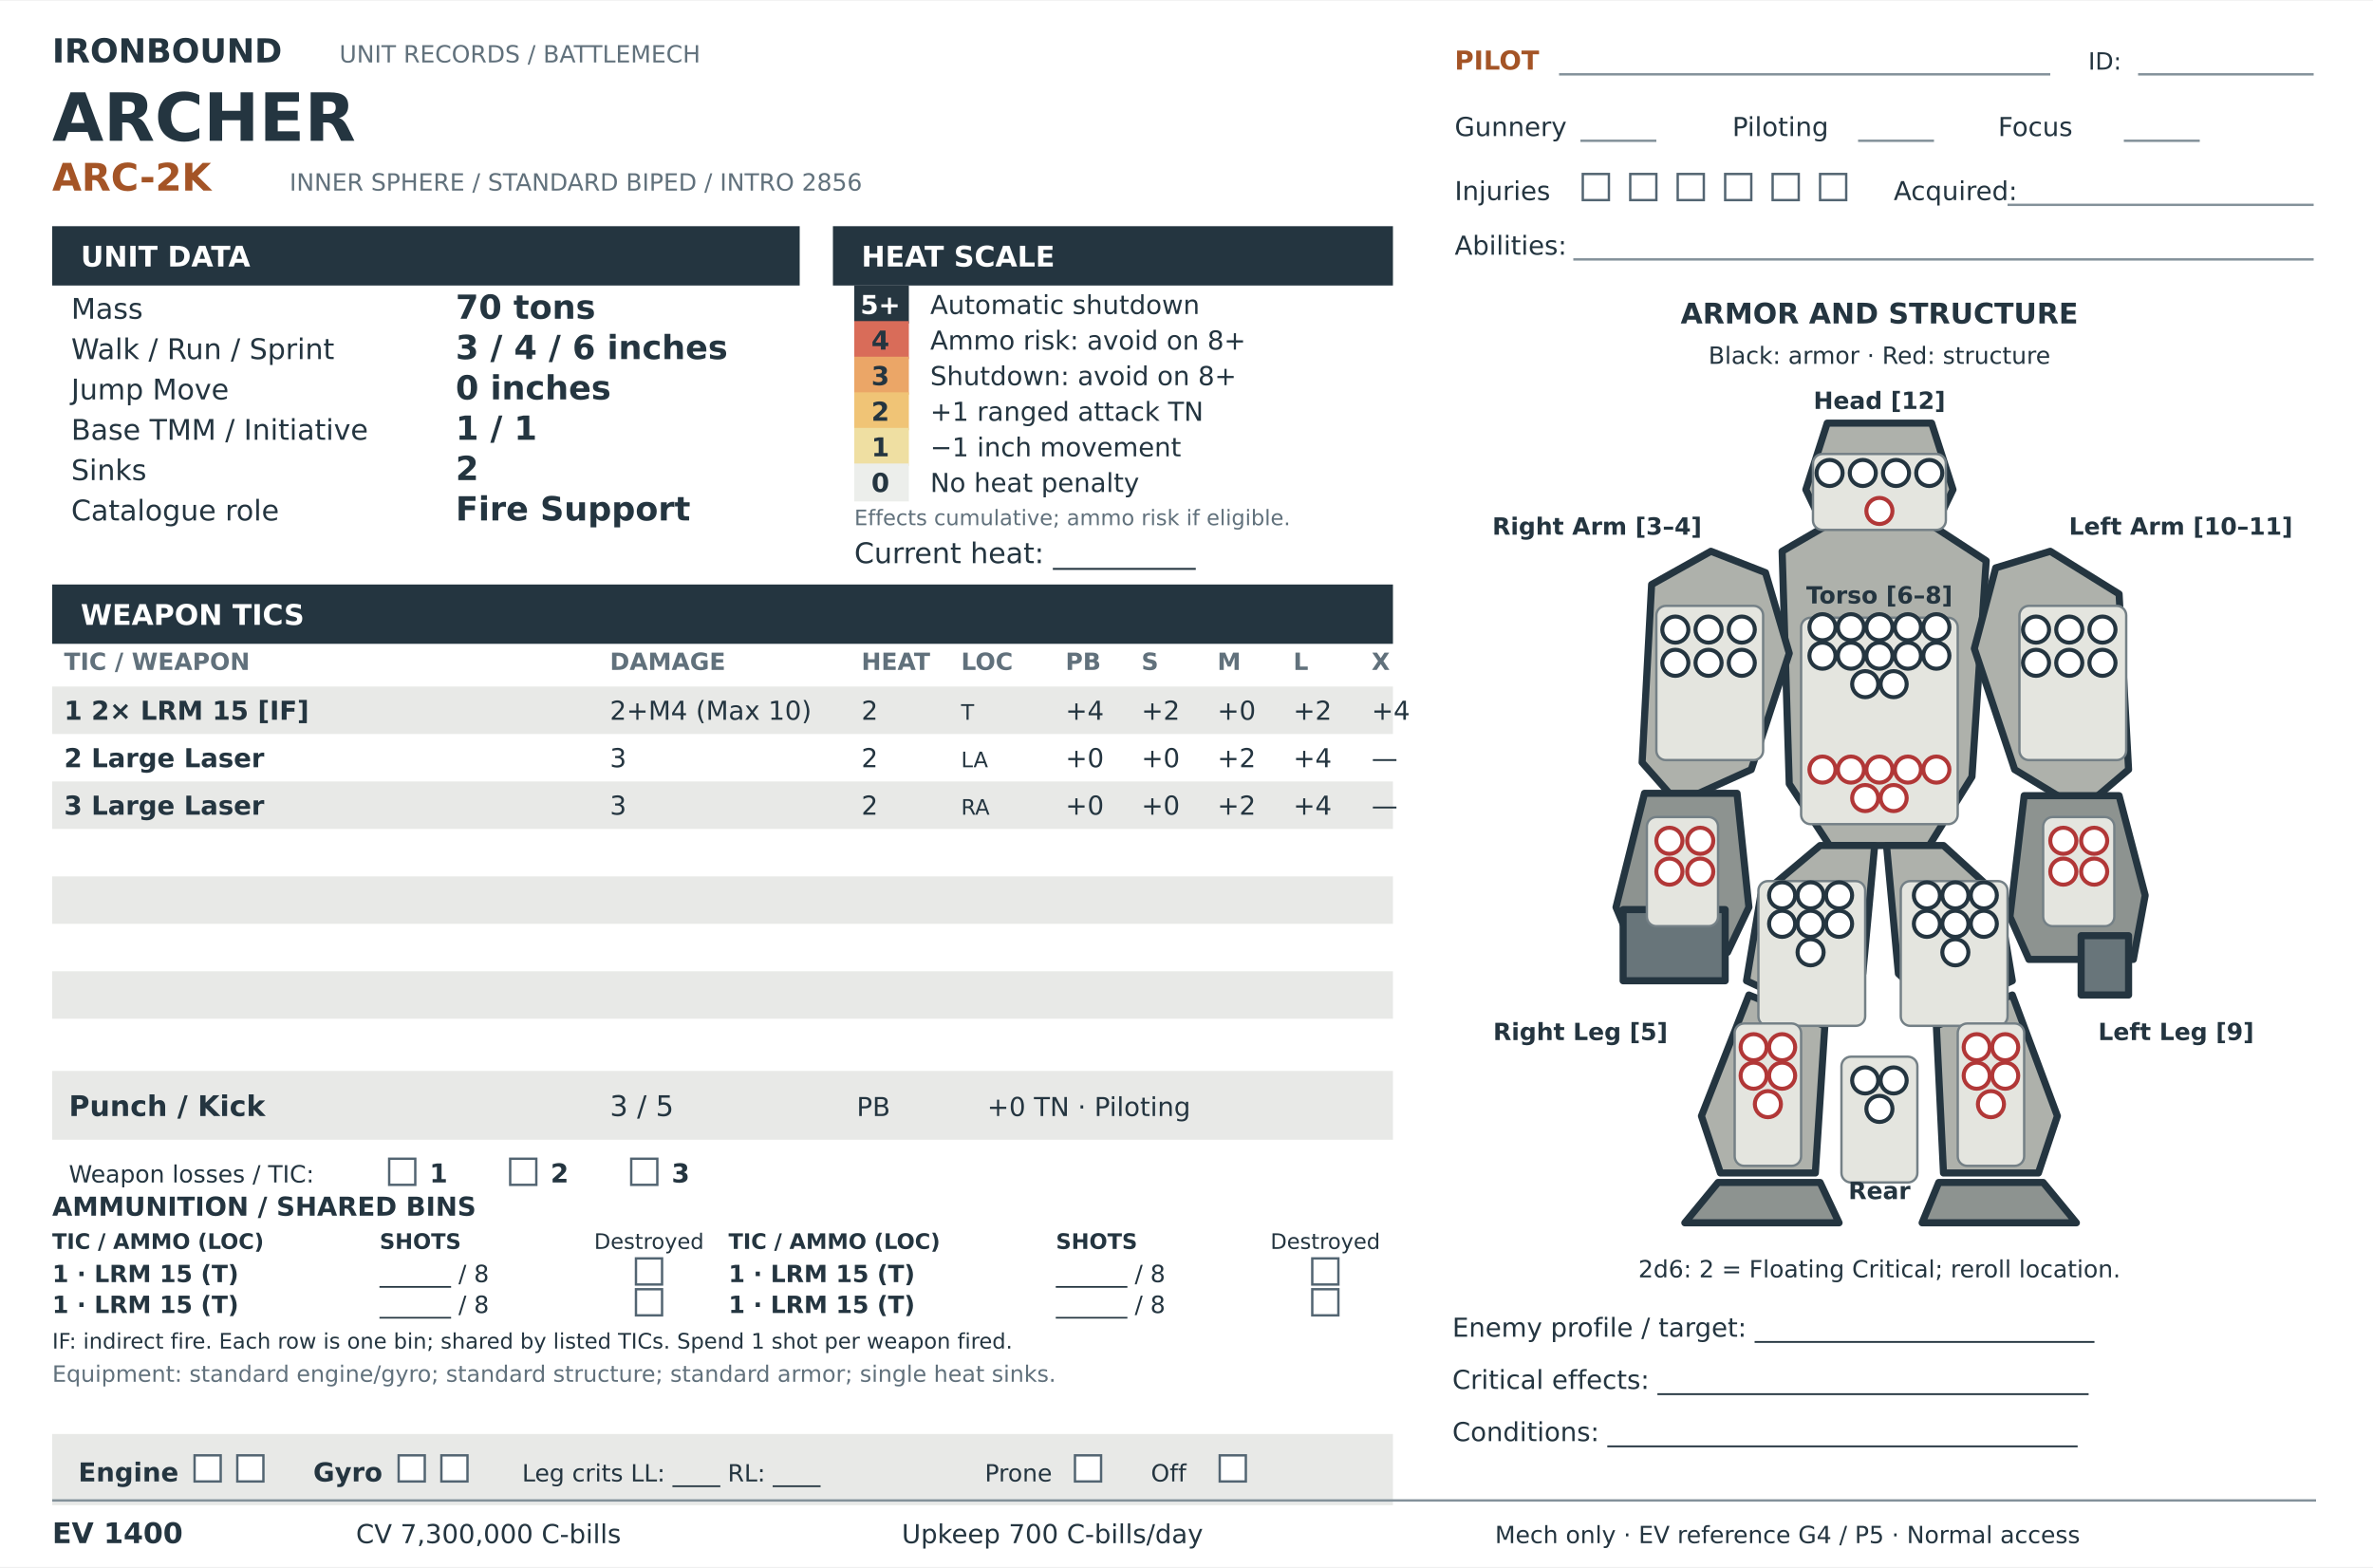
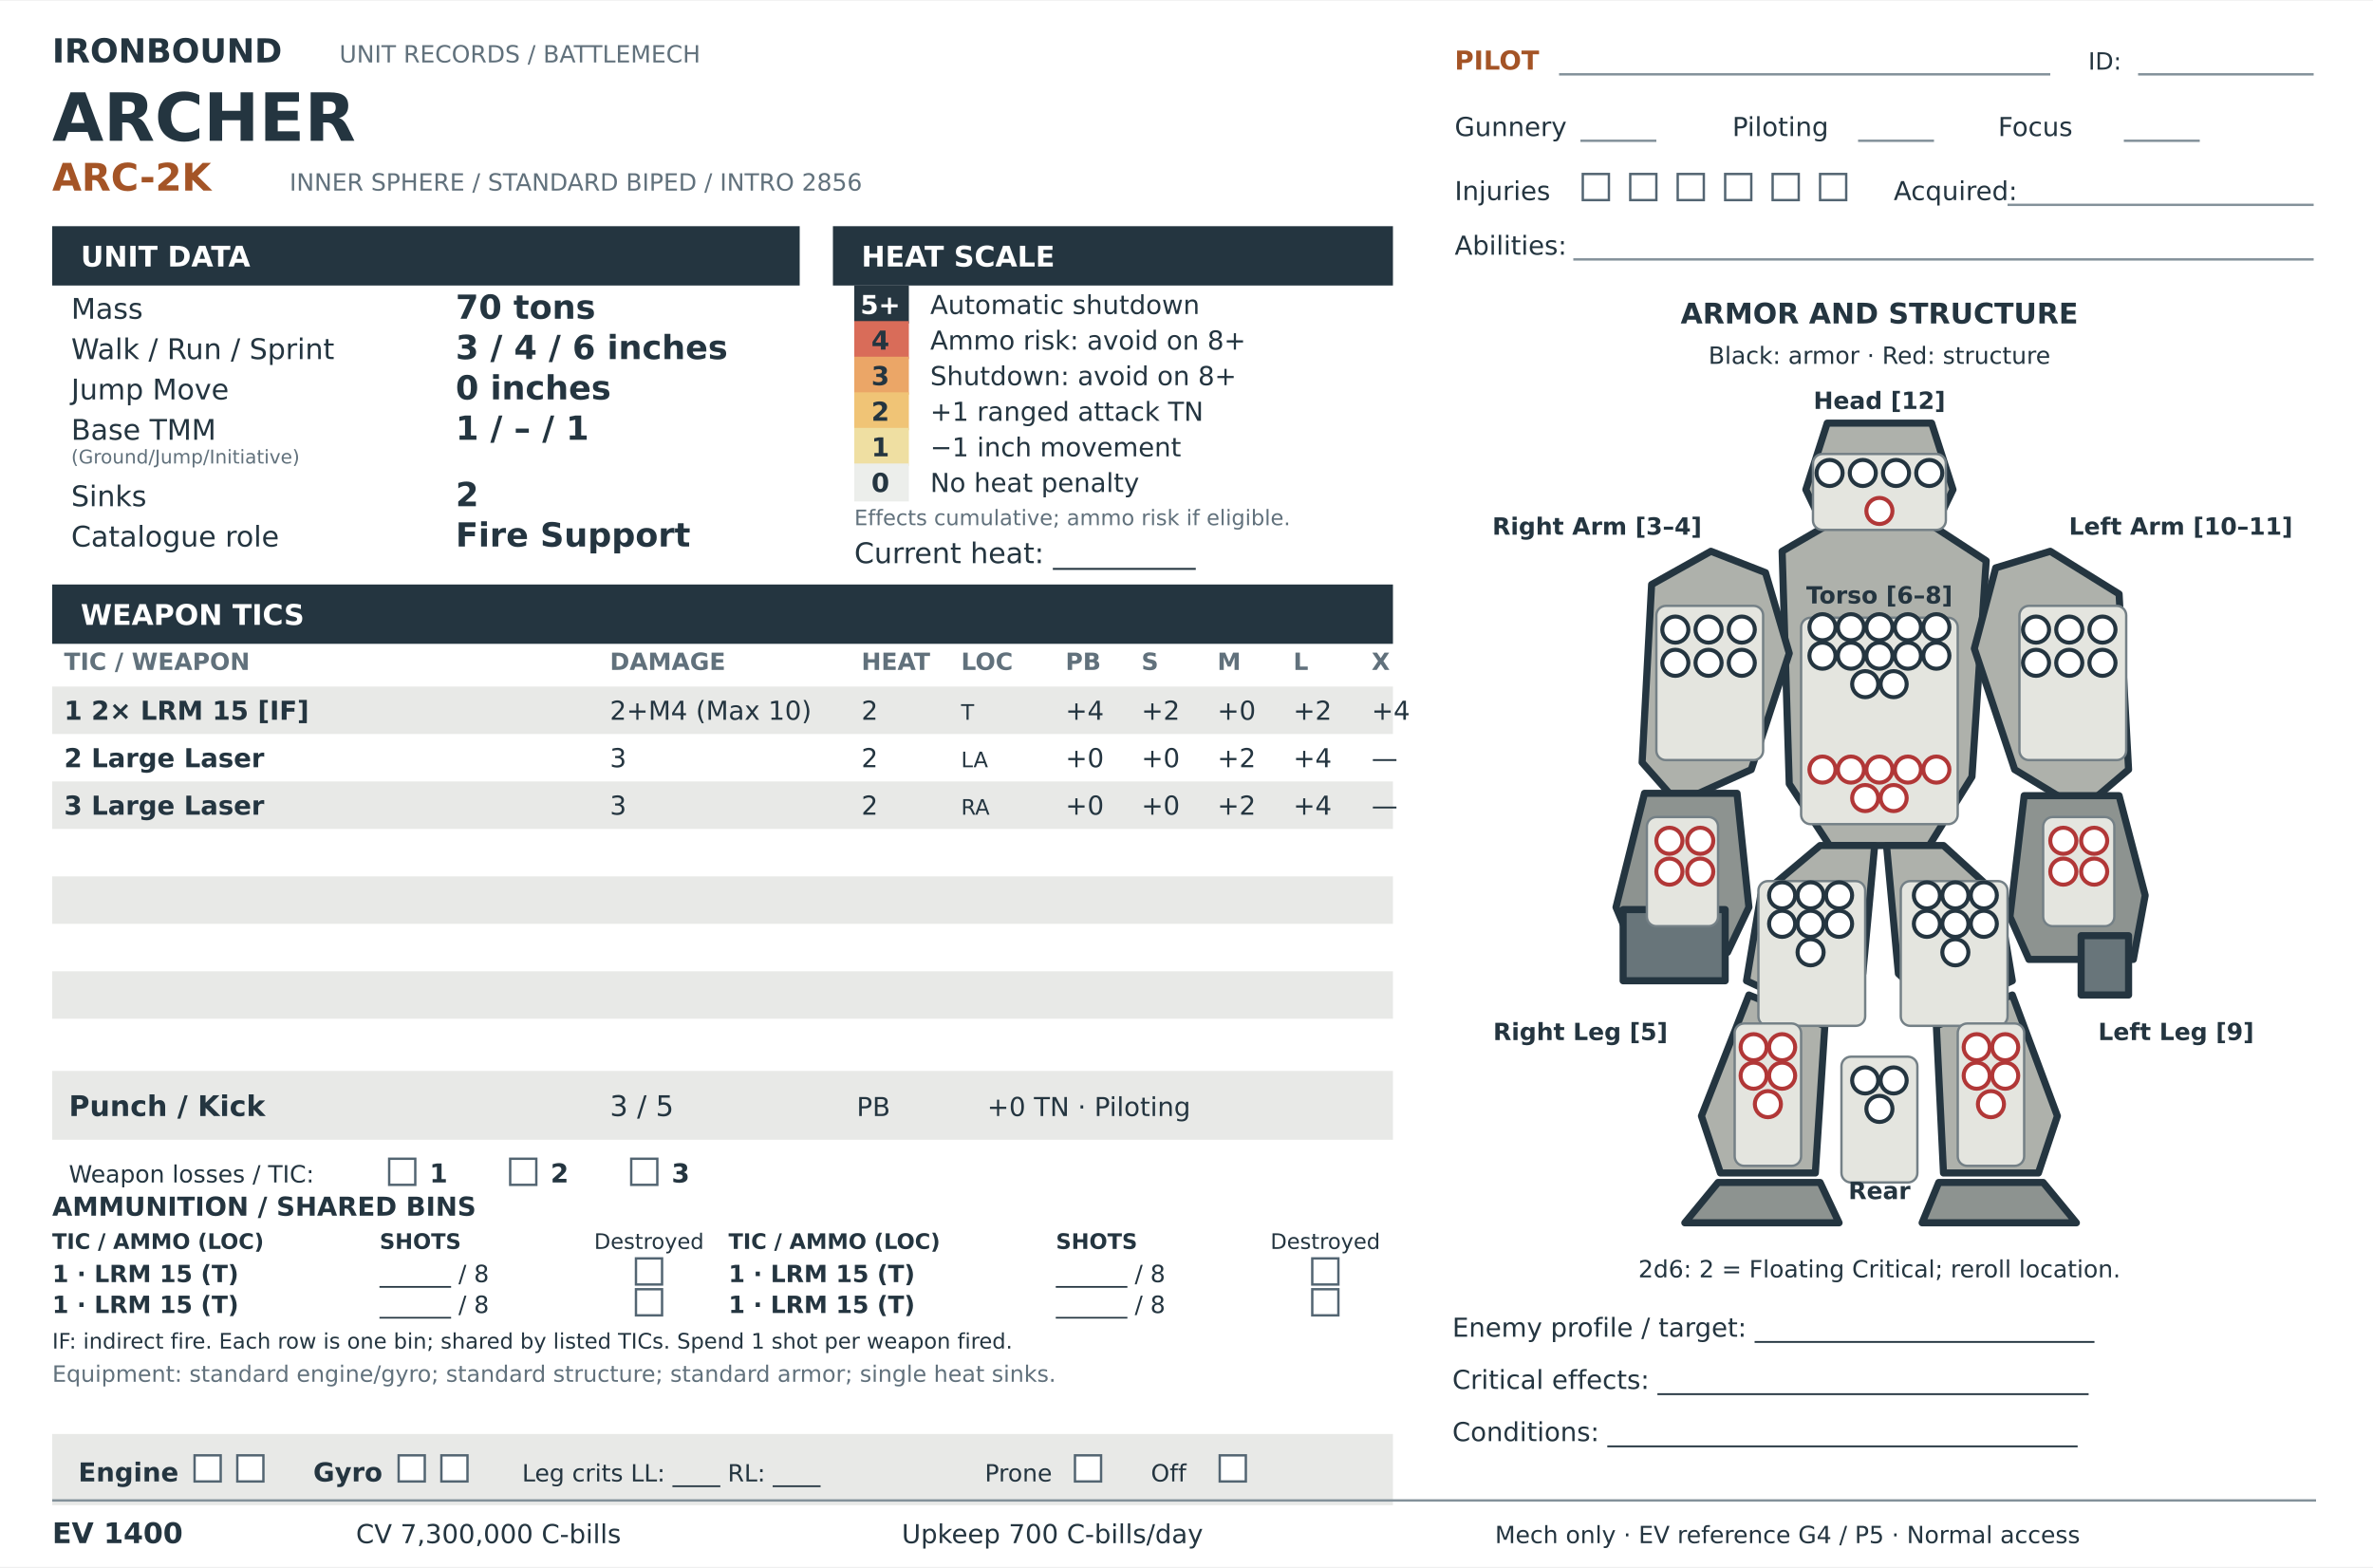
<svg xmlns="http://www.w3.org/2000/svg" width="277mm" height="183mm" viewBox="0 0 1000 660" role="img" aria-labelledby="title desc">
  <g font-family="Arial, Helvetica, sans-serif">
    <rect x="0" y="0" width="1000" height="660" rx="0" fill="#fff" stroke="none" />
    <text x="22" y="26" font-family="DejaVu Sans, Arial, sans-serif" font-size="14" font-weight="bold" fill="#243540" text-anchor="start">IRONBOUND</text>
    <text x="143" y="26" font-family="DejaVu Sans, Arial, sans-serif" font-size="10" fill="#61717c" text-anchor="start">UNIT RECORDS / BATTLEMECH</text>
    <text x="22" y="59" font-family="DejaVu Sans, Arial, sans-serif" font-size="28" font-weight="bold" fill="#243540" text-anchor="start">ARCHER</text>
    <text x="22" y="80" font-family="DejaVu Sans, Arial, sans-serif" font-size="16" font-weight="bold" fill="#a45426" text-anchor="start">ARC-2K</text>
    <text x="122" y="80" font-family="DejaVu Sans, Arial, sans-serif" font-size="10" fill="#61717c" text-anchor="start">INNER SPHERE / STANDARD BIPED / INTRO 2856</text>
    <text x="613" y="29" font-family="DejaVu Sans, Arial, sans-serif" font-size="11" font-weight="bold" fill="#a45426" text-anchor="start">PILOT</text>
    <path d="M657 31H864" fill="none" stroke="#83919a" />
    <text x="880" y="29" font-family="DejaVu Sans, Arial, sans-serif" font-size="10" fill="#243540" text-anchor="start">ID:</text>
    <path d="M901 31H975" fill="none" stroke="#83919a" />
    <text x="613" y="57" font-family="DejaVu Sans, Arial, sans-serif" font-size="11" fill="#243540" text-anchor="start">Gunnery</text>
    <path d="M666 59H698" fill="none" stroke="#83919a" />
    <text x="730" y="57" font-family="DejaVu Sans, Arial, sans-serif" font-size="11" fill="#243540" text-anchor="start">Piloting</text>
    <path d="M783 59H815" fill="none" stroke="#83919a" />
    <text x="842" y="57" font-family="DejaVu Sans, Arial, sans-serif" font-size="11" fill="#243540" text-anchor="start">Focus</text>
    <path d="M895 59H927" fill="none" stroke="#83919a" />
    <text x="613" y="84" font-family="DejaVu Sans, Arial, sans-serif" font-size="11" fill="#243540" text-anchor="start">Injuries</text>
    <rect x="667" y="73" width="11" height="11" rx="0" fill="#fff" stroke="#536572" />
    <rect x="687" y="73" width="11" height="11" rx="0" fill="#fff" stroke="#536572" />
    <rect x="707" y="73" width="11" height="11" rx="0" fill="#fff" stroke="#536572" />
    <rect x="727" y="73" width="11" height="11" rx="0" fill="#fff" stroke="#536572" />
    <rect x="747" y="73" width="11" height="11" rx="0" fill="#fff" stroke="#536572" />
    <rect x="767" y="73" width="11" height="11" rx="0" fill="#fff" stroke="#536572" />
    <text x="798" y="84" font-family="DejaVu Sans, Arial, sans-serif" font-size="11" fill="#243540" text-anchor="start">Acquired:</text>
    <path d="M846 86H975" fill="none" stroke="#83919a" />
    <text x="613" y="107" font-family="DejaVu Sans, Arial, sans-serif" font-size="11" fill="#243540" text-anchor="start">Abilities:</text>
    <path d="M663 109H975" fill="none" stroke="#83919a" />
    <rect x="22" y="95" width="315" height="25" rx="0" fill="#243540" stroke="none" />
    <text x="34" y="112" font-family="DejaVu Sans, Arial, sans-serif" font-size="12" font-weight="bold" fill="#fff" text-anchor="start">UNIT DATA</text>
    <rect x="351" y="95" width="236" height="25" rx="0" fill="#243540" stroke="none" />
    <text x="363" y="112" font-family="DejaVu Sans, Arial, sans-serif" font-size="12" font-weight="bold" fill="#fff" text-anchor="start">HEAT SCALE</text>
    <text x="30" y="134" font-family="DejaVu Sans, Arial, sans-serif" font-size="12" fill="#243540" text-anchor="start">Mass</text>
    <text x="192" y="134" font-family="DejaVu Sans, Arial, sans-serif" font-size="14" font-weight="bold" fill="#243540" text-anchor="start">70 tons</text>
    <text x="30" y="151" font-family="DejaVu Sans, Arial, sans-serif" font-size="12" fill="#243540" text-anchor="start">Walk / Run / Sprint</text>
    <text x="192" y="151" font-family="DejaVu Sans, Arial, sans-serif" font-size="14" font-weight="bold" fill="#243540" text-anchor="start">3 / 4 / 6 inches</text>
    <text x="30" y="168" font-family="DejaVu Sans, Arial, sans-serif" font-size="12" fill="#243540" text-anchor="start">Jump Move</text>
    <text x="192" y="168" font-family="DejaVu Sans, Arial, sans-serif" font-size="14" font-weight="bold" fill="#243540" text-anchor="start">0 inches</text>
-     <text x="30" y="185" font-family="DejaVu Sans, Arial, sans-serif" font-size="12" fill="#243540" text-anchor="start">Base TMM / Initiative</text>
-     <text x="192" y="185" font-family="DejaVu Sans, Arial, sans-serif" font-size="14" font-weight="bold" fill="#243540" text-anchor="start">1 / 1</text>
-     <text x="30" y="202" font-family="DejaVu Sans, Arial, sans-serif" font-size="12" fill="#243540" text-anchor="start">Sinks</text>
-     <text x="192" y="202" font-family="DejaVu Sans, Arial, sans-serif" font-size="14" font-weight="bold" fill="#243540" text-anchor="start">2</text>
-     <text x="30" y="219" font-family="DejaVu Sans, Arial, sans-serif" font-size="12" fill="#243540" text-anchor="start">Catalogue role</text>
-     <text x="192" y="219" font-family="DejaVu Sans, Arial, sans-serif" font-size="14" font-weight="bold" fill="#243540" text-anchor="start">Fire Support</text>
+     <text x="30" y="185" font-family="DejaVu Sans, Arial, sans-serif" font-size="12" fill="#243540" text-anchor="start">Base TMM</text>
+     <text x="30" y="195" font-family="DejaVu Sans, Arial, sans-serif" font-size="8" fill="#61717c" text-anchor="start">(Ground/Jump/Initiative)</text>
+     <text x="192" y="185" font-family="DejaVu Sans, Arial, sans-serif" font-size="14" font-weight="bold" fill="#243540" text-anchor="start">1 / – / 1</text>
+     <text x="30" y="213" font-family="DejaVu Sans, Arial, sans-serif" font-size="12" fill="#243540" text-anchor="start">Sinks</text>
+     <text x="192" y="213" font-family="DejaVu Sans, Arial, sans-serif" font-size="14" font-weight="bold" fill="#243540" text-anchor="start">2</text>
+     <text x="30" y="230" font-family="DejaVu Sans, Arial, sans-serif" font-size="12" fill="#243540" text-anchor="start">Catalogue role</text>
+     <text x="192" y="230" font-family="DejaVu Sans, Arial, sans-serif" font-size="14" font-weight="bold" fill="#243540" text-anchor="start">Fire Support</text>
    <rect x="360" y="120" width="23" height="16" rx="0" fill="#263640" stroke="none" />
    <text x="371" y="132" font-family="DejaVu Sans, Arial, sans-serif" font-size="11" font-weight="bold" fill="#fff" text-anchor="middle">5+</text>
    <text x="392" y="132" font-family="DejaVu Sans, Arial, sans-serif" font-size="11" fill="#243540" text-anchor="start">Automatic shutdown</text>
    <rect x="360" y="135" width="23" height="16" rx="0" fill="#d96c59" stroke="none" />
    <text x="371" y="147" font-family="DejaVu Sans, Arial, sans-serif" font-size="11" font-weight="bold" fill="#243540" text-anchor="middle">4</text>
    <text x="392" y="147" font-family="DejaVu Sans, Arial, sans-serif" font-size="11" fill="#243540" text-anchor="start">Ammo risk: avoid on 8+</text>
    <rect x="360" y="150" width="23" height="16" rx="0" fill="#eba667" stroke="none" />
    <text x="371" y="162" font-family="DejaVu Sans, Arial, sans-serif" font-size="11" font-weight="bold" fill="#243540" text-anchor="middle">3</text>
    <text x="392" y="162" font-family="DejaVu Sans, Arial, sans-serif" font-size="11" fill="#243540" text-anchor="start">Shutdown: avoid on 8+</text>
    <rect x="360" y="165" width="23" height="16" rx="0" fill="#f0c476" stroke="none" />
    <text x="371" y="177" font-family="DejaVu Sans, Arial, sans-serif" font-size="11" font-weight="bold" fill="#243540" text-anchor="middle">2</text>
    <text x="392" y="177" font-family="DejaVu Sans, Arial, sans-serif" font-size="11" fill="#243540" text-anchor="start">+1 ranged attack TN</text>
    <rect x="360" y="180" width="23" height="16" rx="0" fill="#efdfa2" stroke="none" />
    <text x="371" y="192" font-family="DejaVu Sans, Arial, sans-serif" font-size="11" font-weight="bold" fill="#243540" text-anchor="middle">1</text>
    <text x="392" y="192" font-family="DejaVu Sans, Arial, sans-serif" font-size="11" fill="#243540" text-anchor="start">−1 inch movement</text>
    <rect x="360" y="195" width="23" height="16" rx="0" fill="#eceeeb" stroke="none" />
    <text x="371" y="207" font-family="DejaVu Sans, Arial, sans-serif" font-size="11" font-weight="bold" fill="#243540" text-anchor="middle">0</text>
    <text x="392" y="207" font-family="DejaVu Sans, Arial, sans-serif" font-size="11" fill="#243540" text-anchor="start">No heat penalty</text>
    <text x="360" y="221" font-family="DejaVu Sans, Arial, sans-serif" font-size="9" fill="#61717c" text-anchor="start">Effects cumulative; ammo risk if eligible.</text>
    <text x="360" y="237" font-family="DejaVu Sans, Arial, sans-serif" font-size="12" fill="#243540" text-anchor="start">Current heat: __________</text>
    <rect x="22" y="246" width="565" height="25" rx="0" fill="#243540" stroke="none" />
    <text x="34" y="263" font-family="DejaVu Sans, Arial, sans-serif" font-size="12" font-weight="bold" fill="#fff" text-anchor="start">WEAPON TICS</text>
    <text x="27" y="282" font-family="DejaVu Sans, Arial, sans-serif" font-size="10" font-weight="bold" fill="#61717c" text-anchor="start">TIC / WEAPON</text>
    <text x="257" y="282" font-family="DejaVu Sans, Arial, sans-serif" font-size="10" font-weight="bold" fill="#61717c" text-anchor="start">DAMAGE</text>
    <text x="363" y="282" font-family="DejaVu Sans, Arial, sans-serif" font-size="10" font-weight="bold" fill="#61717c" text-anchor="start">HEAT</text>
    <text x="405" y="282" font-family="DejaVu Sans, Arial, sans-serif" font-size="10" font-weight="bold" fill="#61717c" text-anchor="start">LOC</text>
    <text x="449" y="282" font-family="DejaVu Sans, Arial, sans-serif" font-size="10" font-weight="bold" fill="#61717c" text-anchor="start">PB</text>
    <text x="481" y="282" font-family="DejaVu Sans, Arial, sans-serif" font-size="10" font-weight="bold" fill="#61717c" text-anchor="start">S</text>
    <text x="513" y="282" font-family="DejaVu Sans, Arial, sans-serif" font-size="10" font-weight="bold" fill="#61717c" text-anchor="start">M</text>
    <text x="545" y="282" font-family="DejaVu Sans, Arial, sans-serif" font-size="10" font-weight="bold" fill="#61717c" text-anchor="start">L</text>
    <text x="578" y="282" font-family="DejaVu Sans, Arial, sans-serif" font-size="10" font-weight="bold" fill="#61717c" text-anchor="start">X</text>
    <rect x="22" y="289" width="565" height="20" rx="0" fill="#e8e9e7" stroke="none" />
    <text x="27" y="303" font-family="DejaVu Sans, Arial, sans-serif" font-size="11" fill="#243540" text-anchor="start" font-weight="bold">1  2× LRM 15 [IF]</text>
    <text x="257" y="303" font-family="DejaVu Sans, Arial, sans-serif" font-size="11" fill="#243540" text-anchor="start">2+M4 (Max 10)</text>
    <text x="363" y="303" font-family="DejaVu Sans, Arial, sans-serif" font-size="11" fill="#243540" text-anchor="start">2</text>
    <text x="405" y="303" font-family="DejaVu Sans, Arial, sans-serif" font-size="9" fill="#243540" text-anchor="start">T</text>
    <text x="449" y="303" font-family="DejaVu Sans, Arial, sans-serif" font-size="11" fill="#243540" text-anchor="start">+4</text>
    <text x="481" y="303" font-family="DejaVu Sans, Arial, sans-serif" font-size="11" fill="#243540" text-anchor="start">+2</text>
    <text x="513" y="303" font-family="DejaVu Sans, Arial, sans-serif" font-size="11" fill="#243540" text-anchor="start">+0</text>
    <text x="545" y="303" font-family="DejaVu Sans, Arial, sans-serif" font-size="11" fill="#243540" text-anchor="start">+2</text>
    <text x="578" y="303" font-family="DejaVu Sans, Arial, sans-serif" font-size="11" fill="#243540" text-anchor="start">+4</text>
    <text x="27" y="323" font-family="DejaVu Sans, Arial, sans-serif" font-size="11" fill="#243540" text-anchor="start" font-weight="bold">2  Large Laser</text>
    <text x="257" y="323" font-family="DejaVu Sans, Arial, sans-serif" font-size="11" fill="#243540" text-anchor="start">3</text>
    <text x="363" y="323" font-family="DejaVu Sans, Arial, sans-serif" font-size="11" fill="#243540" text-anchor="start">2</text>
    <text x="405" y="323" font-family="DejaVu Sans, Arial, sans-serif" font-size="9" fill="#243540" text-anchor="start">LA</text>
    <text x="449" y="323" font-family="DejaVu Sans, Arial, sans-serif" font-size="11" fill="#243540" text-anchor="start">+0</text>
    <text x="481" y="323" font-family="DejaVu Sans, Arial, sans-serif" font-size="11" fill="#243540" text-anchor="start">+0</text>
    <text x="513" y="323" font-family="DejaVu Sans, Arial, sans-serif" font-size="11" fill="#243540" text-anchor="start">+2</text>
    <text x="545" y="323" font-family="DejaVu Sans, Arial, sans-serif" font-size="11" fill="#243540" text-anchor="start">+4</text>
    <text x="578" y="323" font-family="DejaVu Sans, Arial, sans-serif" font-size="11" fill="#243540" text-anchor="start">—</text>
    <rect x="22" y="329" width="565" height="20" rx="0" fill="#e8e9e7" stroke="none" />
    <text x="27" y="343" font-family="DejaVu Sans, Arial, sans-serif" font-size="11" fill="#243540" text-anchor="start" font-weight="bold">3  Large Laser</text>
    <text x="257" y="343" font-family="DejaVu Sans, Arial, sans-serif" font-size="11" fill="#243540" text-anchor="start">3</text>
    <text x="363" y="343" font-family="DejaVu Sans, Arial, sans-serif" font-size="11" fill="#243540" text-anchor="start">2</text>
    <text x="405" y="343" font-family="DejaVu Sans, Arial, sans-serif" font-size="9" fill="#243540" text-anchor="start">RA</text>
    <text x="449" y="343" font-family="DejaVu Sans, Arial, sans-serif" font-size="11" fill="#243540" text-anchor="start">+0</text>
    <text x="481" y="343" font-family="DejaVu Sans, Arial, sans-serif" font-size="11" fill="#243540" text-anchor="start">+0</text>
    <text x="513" y="343" font-family="DejaVu Sans, Arial, sans-serif" font-size="11" fill="#243540" text-anchor="start">+2</text>
    <text x="545" y="343" font-family="DejaVu Sans, Arial, sans-serif" font-size="11" fill="#243540" text-anchor="start">+4</text>
    <text x="578" y="343" font-family="DejaVu Sans, Arial, sans-serif" font-size="11" fill="#243540" text-anchor="start">—</text>
    <text x="27" y="363" font-family="DejaVu Sans, Arial, sans-serif" font-size="11" fill="#243540" text-anchor="start" font-weight="bold" />
    <text x="257" y="363" font-family="DejaVu Sans, Arial, sans-serif" font-size="11" fill="#243540" text-anchor="start" />
    <text x="363" y="363" font-family="DejaVu Sans, Arial, sans-serif" font-size="11" fill="#243540" text-anchor="start" />
    <text x="405" y="363" font-family="DejaVu Sans, Arial, sans-serif" font-size="9" fill="#243540" text-anchor="start" />
    <text x="449" y="363" font-family="DejaVu Sans, Arial, sans-serif" font-size="11" fill="#243540" text-anchor="start" />
    <text x="481" y="363" font-family="DejaVu Sans, Arial, sans-serif" font-size="11" fill="#243540" text-anchor="start" />
    <text x="513" y="363" font-family="DejaVu Sans, Arial, sans-serif" font-size="11" fill="#243540" text-anchor="start" />
    <text x="545" y="363" font-family="DejaVu Sans, Arial, sans-serif" font-size="11" fill="#243540" text-anchor="start" />
    <text x="578" y="363" font-family="DejaVu Sans, Arial, sans-serif" font-size="11" fill="#243540" text-anchor="start" />
    <rect x="22" y="369" width="565" height="20" rx="0" fill="#e8e9e7" stroke="none" />
    <text x="27" y="383" font-family="DejaVu Sans, Arial, sans-serif" font-size="11" fill="#243540" text-anchor="start" font-weight="bold" />
    <text x="257" y="383" font-family="DejaVu Sans, Arial, sans-serif" font-size="11" fill="#243540" text-anchor="start" />
    <text x="363" y="383" font-family="DejaVu Sans, Arial, sans-serif" font-size="11" fill="#243540" text-anchor="start" />
    <text x="405" y="383" font-family="DejaVu Sans, Arial, sans-serif" font-size="9" fill="#243540" text-anchor="start" />
    <text x="449" y="383" font-family="DejaVu Sans, Arial, sans-serif" font-size="11" fill="#243540" text-anchor="start" />
    <text x="481" y="383" font-family="DejaVu Sans, Arial, sans-serif" font-size="11" fill="#243540" text-anchor="start" />
    <text x="513" y="383" font-family="DejaVu Sans, Arial, sans-serif" font-size="11" fill="#243540" text-anchor="start" />
    <text x="545" y="383" font-family="DejaVu Sans, Arial, sans-serif" font-size="11" fill="#243540" text-anchor="start" />
    <text x="578" y="383" font-family="DejaVu Sans, Arial, sans-serif" font-size="11" fill="#243540" text-anchor="start" />
    <text x="27" y="403" font-family="DejaVu Sans, Arial, sans-serif" font-size="11" fill="#243540" text-anchor="start" font-weight="bold" />
    <text x="257" y="403" font-family="DejaVu Sans, Arial, sans-serif" font-size="11" fill="#243540" text-anchor="start" />
    <text x="363" y="403" font-family="DejaVu Sans, Arial, sans-serif" font-size="11" fill="#243540" text-anchor="start" />
    <text x="405" y="403" font-family="DejaVu Sans, Arial, sans-serif" font-size="9" fill="#243540" text-anchor="start" />
    <text x="449" y="403" font-family="DejaVu Sans, Arial, sans-serif" font-size="11" fill="#243540" text-anchor="start" />
    <text x="481" y="403" font-family="DejaVu Sans, Arial, sans-serif" font-size="11" fill="#243540" text-anchor="start" />
    <text x="513" y="403" font-family="DejaVu Sans, Arial, sans-serif" font-size="11" fill="#243540" text-anchor="start" />
    <text x="545" y="403" font-family="DejaVu Sans, Arial, sans-serif" font-size="11" fill="#243540" text-anchor="start" />
    <text x="578" y="403" font-family="DejaVu Sans, Arial, sans-serif" font-size="11" fill="#243540" text-anchor="start" />
    <rect x="22" y="409" width="565" height="20" rx="0" fill="#e8e9e7" stroke="none" />
    <text x="27" y="423" font-family="DejaVu Sans, Arial, sans-serif" font-size="11" fill="#243540" text-anchor="start" font-weight="bold" />
    <text x="257" y="423" font-family="DejaVu Sans, Arial, sans-serif" font-size="11" fill="#243540" text-anchor="start" />
    <text x="363" y="423" font-family="DejaVu Sans, Arial, sans-serif" font-size="11" fill="#243540" text-anchor="start" />
    <text x="405" y="423" font-family="DejaVu Sans, Arial, sans-serif" font-size="9" fill="#243540" text-anchor="start" />
    <text x="449" y="423" font-family="DejaVu Sans, Arial, sans-serif" font-size="11" fill="#243540" text-anchor="start" />
    <text x="481" y="423" font-family="DejaVu Sans, Arial, sans-serif" font-size="11" fill="#243540" text-anchor="start" />
    <text x="513" y="423" font-family="DejaVu Sans, Arial, sans-serif" font-size="11" fill="#243540" text-anchor="start" />
    <text x="545" y="423" font-family="DejaVu Sans, Arial, sans-serif" font-size="11" fill="#243540" text-anchor="start" />
    <text x="578" y="423" font-family="DejaVu Sans, Arial, sans-serif" font-size="11" fill="#243540" text-anchor="start" />
    <text x="27" y="443" font-family="DejaVu Sans, Arial, sans-serif" font-size="11" fill="#243540" text-anchor="start" font-weight="bold" />
    <text x="257" y="443" font-family="DejaVu Sans, Arial, sans-serif" font-size="11" fill="#243540" text-anchor="start" />
    <text x="363" y="443" font-family="DejaVu Sans, Arial, sans-serif" font-size="11" fill="#243540" text-anchor="start" />
    <text x="405" y="443" font-family="DejaVu Sans, Arial, sans-serif" font-size="9" fill="#243540" text-anchor="start" />
    <text x="449" y="443" font-family="DejaVu Sans, Arial, sans-serif" font-size="11" fill="#243540" text-anchor="start" />
    <text x="481" y="443" font-family="DejaVu Sans, Arial, sans-serif" font-size="11" fill="#243540" text-anchor="start" />
    <text x="513" y="443" font-family="DejaVu Sans, Arial, sans-serif" font-size="11" fill="#243540" text-anchor="start" />
    <text x="545" y="443" font-family="DejaVu Sans, Arial, sans-serif" font-size="11" fill="#243540" text-anchor="start" />
    <text x="578" y="443" font-family="DejaVu Sans, Arial, sans-serif" font-size="11" fill="#243540" text-anchor="start" />
    <rect x="22" y="451" width="565" height="29" rx="0" fill="#e8e9e7" stroke="none" />
    <text x="29" y="470" font-family="DejaVu Sans, Arial, sans-serif" font-size="12" font-weight="bold" fill="#243540" text-anchor="start">Punch / Kick</text>
    <text x="257" y="470" font-family="DejaVu Sans, Arial, sans-serif" font-size="12" fill="#243540" text-anchor="start">3 / 5</text>
    <text x="361" y="470" font-family="DejaVu Sans, Arial, sans-serif" font-size="11" fill="#243540" text-anchor="start">PB</text>
    <text x="416" y="470" font-family="DejaVu Sans, Arial, sans-serif" font-size="11" fill="#243540" text-anchor="start">+0 TN · Piloting</text>
    <rect x="22" y="604" width="565" height="30" rx="0" fill="#e8e9e7" stroke="none" />
    <text x="33" y="624" font-family="DejaVu Sans, Arial, sans-serif" font-size="11" font-weight="bold" fill="#243540" text-anchor="start">Engine</text>
    <rect x="82" y="613" width="11" height="11" rx="0" fill="#fff" stroke="#536572" />
    <rect x="100" y="613" width="11" height="11" rx="0" fill="#fff" stroke="#536572" />
    <text x="132" y="624" font-family="DejaVu Sans, Arial, sans-serif" font-size="11" font-weight="bold" fill="#243540" text-anchor="start">Gyro</text>
    <rect x="168" y="613" width="11" height="11" rx="0" fill="#fff" stroke="#536572" />
    <rect x="186" y="613" width="11" height="11" rx="0" fill="#fff" stroke="#536572" />
    <text x="220" y="624" font-family="DejaVu Sans, Arial, sans-serif" font-size="10" fill="#243540" text-anchor="start">Leg crits  LL: ____  RL: ____</text>
    <text x="415" y="624" font-family="DejaVu Sans, Arial, sans-serif" font-size="10" fill="#243540" text-anchor="start">Prone</text>
    <rect x="453" y="613" width="11" height="11" rx="0" fill="#fff" stroke="#536572" />
    <text x="485" y="624" font-family="DejaVu Sans, Arial, sans-serif" font-size="10" fill="#243540" text-anchor="start">Off</text>
    <rect x="514" y="613" width="11" height="11" rx="0" fill="#fff" stroke="#536572" />
    <g transform="translate(612 120)">
      <text x="180" y="16" font-family="DejaVu Sans, Arial, sans-serif" font-size="12" font-weight="bold" fill="#243540" text-anchor="middle">ARMOR AND STRUCTURE</text>
      <text x="180" y="33" font-family="DejaVu Sans, Arial, sans-serif" font-size="10" fill="#243540" text-anchor="middle">Black: armor · Red: structure</text>
      <path d="M158 58H202L211 86L200 109H160L149 86Z" fill="#aeb1ab" stroke="#243540" stroke-width="3" stroke-linejoin="round" />
      <path d="M139 112L158 101H202L225 116L219 207L201 236H159L142 210Z" fill="#aeb1ab" stroke="#243540" stroke-width="3" stroke-linejoin="round" />
      <path d="M132 121L109 112L84 126L80 201L95 218L126 204L142 155Z" fill="#aeb1ab" stroke="#243540" stroke-width="3" stroke-linejoin="round" />
      <path d="M229 119L252 112L281 130L285 204L265 221L237 204L220 153Z" fill="#aeb1ab" stroke="#243540" stroke-width="3" stroke-linejoin="round" />
      <path d="M81 214H120L125 262L116 281H77L69 262Z" fill="#8d9390" stroke="#243540" stroke-width="3" stroke-linejoin="round" />
      <path d="M241 215H281L292 257L287 284H243L235 266Z" fill="#8d9390" stroke="#243540" stroke-width="3" stroke-linejoin="round" />
      <path d="M72 263H115V293H72Z" fill="#68757a" stroke="#243540" stroke-width="3" stroke-linejoin="round" />
      <path d="M265 274H285V299H265Z" fill="#68757a" stroke="#243540" stroke-width="3" stroke-linejoin="round" />
      <path d="M155 236H178L173 290L154 307L124 293L130 257Z" fill="#aeb1ab" stroke="#243540" stroke-width="3" stroke-linejoin="round" />
      <path d="M183 236H207L230 257L236 293L206 307L188 290Z" fill="#aeb1ab" stroke="#243540" stroke-width="3" stroke-linejoin="round" />
      <path d="M125 299L157 312L153 374H113L105 350Z" fill="#aeb1ab" stroke="#243540" stroke-width="3" stroke-linejoin="round" />
      <path d="M204 312L236 299L255 350L247 374H207Z" fill="#aeb1ab" stroke="#243540" stroke-width="3" stroke-linejoin="round" />
      <path d="M112 378H155L163 395H98Z" fill="#8d9390" stroke="#243540" stroke-width="3" stroke-linejoin="round" />
      <path d="M205 378H249L263 395H198Z" fill="#8d9390" stroke="#243540" stroke-width="3" stroke-linejoin="round" />
      <rect x="152" y="71" width="56" height="32" rx="4" fill="#e4e5df" stroke="#748086" />
      <rect x="147" y="140" width="66" height="87" rx="4" fill="#e4e5df" stroke="#748086" />
      <rect x="86" y="135" width="45" height="65" rx="4" fill="#e4e5df" stroke="#748086" />
      <rect x="239" y="135" width="45" height="65" rx="4" fill="#e4e5df" stroke="#748086" />
      <rect x="82" y="224" width="30" height="46" rx="4" fill="#e4e5df" stroke="#748086" />
      <rect x="249" y="224" width="30" height="46" rx="4" fill="#e4e5df" stroke="#748086" />
      <rect x="129" y="251" width="45" height="61" rx="4" fill="#e4e5df" stroke="#748086" />
      <rect x="189" y="251" width="45" height="61" rx="4" fill="#e4e5df" stroke="#748086" />
      <rect x="119" y="311" width="28" height="60" rx="4" fill="#e4e5df" stroke="#748086" />
      <rect x="213" y="311" width="28" height="60" rx="4" fill="#e4e5df" stroke="#748086" />
      <rect x="164" y="325" width="32" height="53" rx="4" fill="#e4e5df" stroke="#748086" />
      <text x="180" y="52" font-family="DejaVu Sans, Arial, sans-serif" font-size="10" font-weight="bold" fill="#243540" text-anchor="middle">Head [12]</text>
      <text x="180" y="134" font-family="DejaVu Sans, Arial, sans-serif" font-size="10" font-weight="bold" fill="#243540" text-anchor="middle">Torso [6–8]</text>
      <text x="61" y="105" font-family="DejaVu Sans, Arial, sans-serif" font-size="10" font-weight="bold" fill="#243540" text-anchor="middle">Right Arm [3–4]</text>
      <text x="307" y="105" font-family="DejaVu Sans, Arial, sans-serif" font-size="10" font-weight="bold" fill="#243540" text-anchor="middle">Left Arm [10–11]</text>
      <text x="54" y="318" font-family="DejaVu Sans, Arial, sans-serif" font-size="10" font-weight="bold" fill="#243540" text-anchor="middle">Right Leg [5]</text>
      <text x="305" y="318" font-family="DejaVu Sans, Arial, sans-serif" font-size="10" font-weight="bold" fill="#243540" text-anchor="middle">Left Leg [9]</text>
      <text x="180" y="385" font-family="DejaVu Sans, Arial, sans-serif" font-size="10" font-weight="bold" fill="#243540" text-anchor="middle">Rear</text>
      <text x="180" y="418" font-family="DejaVu Sans, Arial, sans-serif" font-size="10" fill="#243540" text-anchor="middle">2d6: 2 = Floating Critical; reroll location.</text>
      <text x="0" y="443" font-family="DejaVu Sans, Arial, sans-serif" font-size="11" fill="#243540" text-anchor="start">Enemy profile / target: __________________________</text>
      <text x="0" y="465" font-family="DejaVu Sans, Arial, sans-serif" font-size="11" fill="#243540" text-anchor="start">Critical effects: _________________________________</text>
      <text x="0" y="487" font-family="DejaVu Sans, Arial, sans-serif" font-size="11" fill="#243540" text-anchor="start">Conditions: ____________________________________</text>
      <circle cx="159.0" cy="79" r="5.5" fill="#fff" stroke="#243540" stroke-width="1.7" />
      <circle cx="173.0" cy="79" r="5.5" fill="#fff" stroke="#243540" stroke-width="1.7" />
      <circle cx="187.0" cy="79" r="5.5" fill="#fff" stroke="#243540" stroke-width="1.7" />
      <circle cx="201.0" cy="79" r="5.5" fill="#fff" stroke="#243540" stroke-width="1.7" />
      <circle cx="180.0" cy="95" r="5.5" fill="#fff" stroke="#b13737" stroke-width="1.7" />
      <circle cx="156.0" cy="144" r="5.5" fill="#fff" stroke="#243540" stroke-width="1.7" />
      <circle cx="168.0" cy="144" r="5.5" fill="#fff" stroke="#243540" stroke-width="1.7" />
      <circle cx="180.0" cy="144" r="5.5" fill="#fff" stroke="#243540" stroke-width="1.7" />
      <circle cx="192.0" cy="144" r="5.5" fill="#fff" stroke="#243540" stroke-width="1.7" />
      <circle cx="204.0" cy="144" r="5.5" fill="#fff" stroke="#243540" stroke-width="1.7" />
      <circle cx="156.0" cy="156" r="5.5" fill="#fff" stroke="#243540" stroke-width="1.7" />
      <circle cx="168.0" cy="156" r="5.5" fill="#fff" stroke="#243540" stroke-width="1.7" />
      <circle cx="180.0" cy="156" r="5.5" fill="#fff" stroke="#243540" stroke-width="1.7" />
      <circle cx="192.0" cy="156" r="5.5" fill="#fff" stroke="#243540" stroke-width="1.7" />
      <circle cx="204.0" cy="156" r="5.5" fill="#fff" stroke="#243540" stroke-width="1.7" />
      <circle cx="174.0" cy="168" r="5.5" fill="#fff" stroke="#243540" stroke-width="1.7" />
      <circle cx="186.0" cy="168" r="5.5" fill="#fff" stroke="#243540" stroke-width="1.7" />
      <circle cx="156.0" cy="204" r="5.5" fill="#fff" stroke="#b13737" stroke-width="1.7" />
      <circle cx="168.0" cy="204" r="5.5" fill="#fff" stroke="#b13737" stroke-width="1.7" />
      <circle cx="180.0" cy="204" r="5.5" fill="#fff" stroke="#b13737" stroke-width="1.7" />
      <circle cx="192.0" cy="204" r="5.5" fill="#fff" stroke="#b13737" stroke-width="1.7" />
      <circle cx="204.0" cy="204" r="5.5" fill="#fff" stroke="#b13737" stroke-width="1.7" />
      <circle cx="174.0" cy="216" r="5.5" fill="#fff" stroke="#b13737" stroke-width="1.7" />
      <circle cx="186.0" cy="216" r="5.5" fill="#fff" stroke="#b13737" stroke-width="1.7" />
      <circle cx="94.0" cy="145" r="5.5" fill="#fff" stroke="#243540" stroke-width="1.7" />
      <circle cx="108.0" cy="145" r="5.5" fill="#fff" stroke="#243540" stroke-width="1.7" />
      <circle cx="122.0" cy="145" r="5.5" fill="#fff" stroke="#243540" stroke-width="1.7" />
      <circle cx="94.0" cy="159" r="5.5" fill="#fff" stroke="#243540" stroke-width="1.7" />
      <circle cx="108.0" cy="159" r="5.5" fill="#fff" stroke="#243540" stroke-width="1.7" />
      <circle cx="122.0" cy="159" r="5.5" fill="#fff" stroke="#243540" stroke-width="1.7" />
      <circle cx="91.5" cy="234" r="5.5" fill="#fff" stroke="#b13737" stroke-width="1.7" />
      <circle cx="104.5" cy="234" r="5.5" fill="#fff" stroke="#b13737" stroke-width="1.7" />
      <circle cx="91.5" cy="247" r="5.5" fill="#fff" stroke="#b13737" stroke-width="1.7" />
      <circle cx="104.5" cy="247" r="5.5" fill="#fff" stroke="#b13737" stroke-width="1.7" />
      <circle cx="246.0" cy="145" r="5.5" fill="#fff" stroke="#243540" stroke-width="1.7" />
      <circle cx="260.0" cy="145" r="5.5" fill="#fff" stroke="#243540" stroke-width="1.7" />
      <circle cx="274.0" cy="145" r="5.5" fill="#fff" stroke="#243540" stroke-width="1.7" />
      <circle cx="246.0" cy="159" r="5.5" fill="#fff" stroke="#243540" stroke-width="1.7" />
      <circle cx="260.0" cy="159" r="5.5" fill="#fff" stroke="#243540" stroke-width="1.7" />
      <circle cx="274.0" cy="159" r="5.5" fill="#fff" stroke="#243540" stroke-width="1.7" />
      <circle cx="257.5" cy="234" r="5.5" fill="#fff" stroke="#b13737" stroke-width="1.7" />
      <circle cx="270.5" cy="234" r="5.5" fill="#fff" stroke="#b13737" stroke-width="1.7" />
      <circle cx="257.5" cy="247" r="5.5" fill="#fff" stroke="#b13737" stroke-width="1.7" />
      <circle cx="270.5" cy="247" r="5.5" fill="#fff" stroke="#b13737" stroke-width="1.7" />
      <circle cx="139.0" cy="257" r="5.5" fill="#fff" stroke="#243540" stroke-width="1.7" />
      <circle cx="151.0" cy="257" r="5.5" fill="#fff" stroke="#243540" stroke-width="1.7" />
      <circle cx="163.0" cy="257" r="5.5" fill="#fff" stroke="#243540" stroke-width="1.7" />
      <circle cx="139.0" cy="269" r="5.5" fill="#fff" stroke="#243540" stroke-width="1.7" />
      <circle cx="151.0" cy="269" r="5.5" fill="#fff" stroke="#243540" stroke-width="1.7" />
      <circle cx="163.0" cy="269" r="5.5" fill="#fff" stroke="#243540" stroke-width="1.7" />
      <circle cx="151.0" cy="281" r="5.5" fill="#fff" stroke="#243540" stroke-width="1.7" />
      <circle cx="127.0" cy="321" r="5.5" fill="#fff" stroke="#b13737" stroke-width="1.7" />
      <circle cx="139.0" cy="321" r="5.5" fill="#fff" stroke="#b13737" stroke-width="1.7" />
      <circle cx="127.0" cy="333" r="5.5" fill="#fff" stroke="#b13737" stroke-width="1.7" />
      <circle cx="139.0" cy="333" r="5.5" fill="#fff" stroke="#b13737" stroke-width="1.7" />
      <circle cx="133.0" cy="345" r="5.5" fill="#fff" stroke="#b13737" stroke-width="1.7" />
      <circle cx="200.0" cy="257" r="5.5" fill="#fff" stroke="#243540" stroke-width="1.7" />
      <circle cx="212.0" cy="257" r="5.5" fill="#fff" stroke="#243540" stroke-width="1.7" />
      <circle cx="224.0" cy="257" r="5.5" fill="#fff" stroke="#243540" stroke-width="1.7" />
      <circle cx="200.0" cy="269" r="5.5" fill="#fff" stroke="#243540" stroke-width="1.7" />
      <circle cx="212.0" cy="269" r="5.5" fill="#fff" stroke="#243540" stroke-width="1.7" />
      <circle cx="224.0" cy="269" r="5.5" fill="#fff" stroke="#243540" stroke-width="1.7" />
      <circle cx="212.0" cy="281" r="5.5" fill="#fff" stroke="#243540" stroke-width="1.7" />
      <circle cx="221.0" cy="321" r="5.5" fill="#fff" stroke="#b13737" stroke-width="1.7" />
      <circle cx="233.0" cy="321" r="5.5" fill="#fff" stroke="#b13737" stroke-width="1.7" />
      <circle cx="221.0" cy="333" r="5.5" fill="#fff" stroke="#b13737" stroke-width="1.7" />
      <circle cx="233.0" cy="333" r="5.5" fill="#fff" stroke="#b13737" stroke-width="1.7" />
      <circle cx="227.0" cy="345" r="5.5" fill="#fff" stroke="#b13737" stroke-width="1.7" />
      <circle cx="174.0" cy="335" r="5.5" fill="#fff" stroke="#243540" stroke-width="1.7" />
      <circle cx="186.0" cy="335" r="5.5" fill="#fff" stroke="#243540" stroke-width="1.7" />
      <circle cx="180.0" cy="347" r="5.5" fill="#fff" stroke="#243540" stroke-width="1.7" />
    </g>
    <path d="M22 632H976" fill="none" stroke="#83919a" />
    <text x="22" y="650" font-family="DejaVu Sans, Arial, sans-serif" font-size="12" font-weight="bold" fill="#243540" text-anchor="start">EV 1400</text>
    <text x="150" y="650" font-family="DejaVu Sans, Arial, sans-serif" font-size="11" fill="#243540" text-anchor="start">CV 7,300,000 C-bills</text>
    <text x="380" y="650" font-family="DejaVu Sans, Arial, sans-serif" font-size="11" fill="#243540" text-anchor="start">Upkeep 700 C-bills/day</text>
    <text x="630" y="650" font-family="DejaVu Sans, Arial, sans-serif" font-size="10" fill="#243540" text-anchor="start">Mech only · EV reference G4 / P5 · Normal access</text>
    <text x="29" y="498" font-family="DejaVu Sans, Arial, sans-serif" font-size="10" fill="#243540" text-anchor="start">Weapon losses / TIC:</text>
    <rect x="164" y="488" width="11" height="11" fill="#fff" stroke="#536572" />
    <text x="181" y="498" font-family="DejaVu Sans, Arial, sans-serif" font-size="11" fill="#243540" text-anchor="start" font-weight="bold">1</text>
    <rect x="215" y="488" width="11" height="11" fill="#fff" stroke="#536572" />
    <text x="232" y="498" font-family="DejaVu Sans, Arial, sans-serif" font-size="11" fill="#243540" text-anchor="start" font-weight="bold">2</text>
    <rect x="266" y="488" width="11" height="11" fill="#fff" stroke="#536572" />
    <text x="283" y="498" font-family="DejaVu Sans, Arial, sans-serif" font-size="11" fill="#243540" text-anchor="start" font-weight="bold">3</text>
    <text x="22" y="512" font-family="DejaVu Sans, Arial, sans-serif" font-size="11" fill="#243540" text-anchor="start" font-weight="bold">AMMUNITION / SHARED BINS</text>
    <text x="22" y="526" font-family="DejaVu Sans, Arial, sans-serif" font-size="9" fill="#243540" text-anchor="start" font-weight="bold">TIC / AMMO (LOC)</text>
    <text x="160" y="526" font-family="DejaVu Sans, Arial, sans-serif" font-size="9" fill="#243540" text-anchor="start" font-weight="bold">SHOTS</text>
    <text x="273.5" y="526" font-family="DejaVu Sans, Arial, sans-serif" font-size="9" fill="#243540" text-anchor="middle">Destroyed</text>
    <text x="307" y="526" font-family="DejaVu Sans, Arial, sans-serif" font-size="9" fill="#243540" text-anchor="start" font-weight="bold">TIC / AMMO (LOC)</text>
    <text x="445" y="526" font-family="DejaVu Sans, Arial, sans-serif" font-size="9" fill="#243540" text-anchor="start" font-weight="bold">SHOTS</text>
    <text x="558.5" y="526" font-family="DejaVu Sans, Arial, sans-serif" font-size="9" fill="#243540" text-anchor="middle">Destroyed</text>
    <text x="22" y="540" font-family="DejaVu Sans, Arial, sans-serif" font-size="10" fill="#243540" text-anchor="start" font-weight="bold">1 · LRM 15 (T)</text>
    <text x="160" y="540" font-family="DejaVu Sans, Arial, sans-serif" font-size="10" fill="#243540" text-anchor="start">______ / 8</text>
    <rect x="268" y="530" width="11" height="11" fill="#fff" stroke="#536572" />
    <text x="22" y="553" font-family="DejaVu Sans, Arial, sans-serif" font-size="10" fill="#243540" text-anchor="start" font-weight="bold">1 · LRM 15 (T)</text>
    <text x="160" y="553" font-family="DejaVu Sans, Arial, sans-serif" font-size="10" fill="#243540" text-anchor="start">______ / 8</text>
    <rect x="268" y="543" width="11" height="11" fill="#fff" stroke="#536572" />
    <text x="307" y="540" font-family="DejaVu Sans, Arial, sans-serif" font-size="10" fill="#243540" text-anchor="start" font-weight="bold">1 · LRM 15 (T)</text>
    <text x="445" y="540" font-family="DejaVu Sans, Arial, sans-serif" font-size="10" fill="#243540" text-anchor="start">______ / 8</text>
    <rect x="553" y="530" width="11" height="11" fill="#fff" stroke="#536572" />
    <text x="307" y="553" font-family="DejaVu Sans, Arial, sans-serif" font-size="10" fill="#243540" text-anchor="start" font-weight="bold">1 · LRM 15 (T)</text>
    <text x="445" y="553" font-family="DejaVu Sans, Arial, sans-serif" font-size="10" fill="#243540" text-anchor="start">______ / 8</text>
    <rect x="553" y="543" width="11" height="11" fill="#fff" stroke="#536572" />
    <text x="22" y="568" font-family="DejaVu Sans, Arial, sans-serif" font-size="9" fill="#243540" text-anchor="start">IF: indirect fire. Each row is one bin; shared by listed TICs. Spend 1 shot per weapon fired.</text>
    <text x="22" y="582" font-family="DejaVu Sans, Arial, sans-serif" font-size="9.5" fill="#61717c" text-anchor="start">Equipment: standard engine/gyro; standard structure; standard armor; single heat sinks.</text>
  </g>
</svg>
